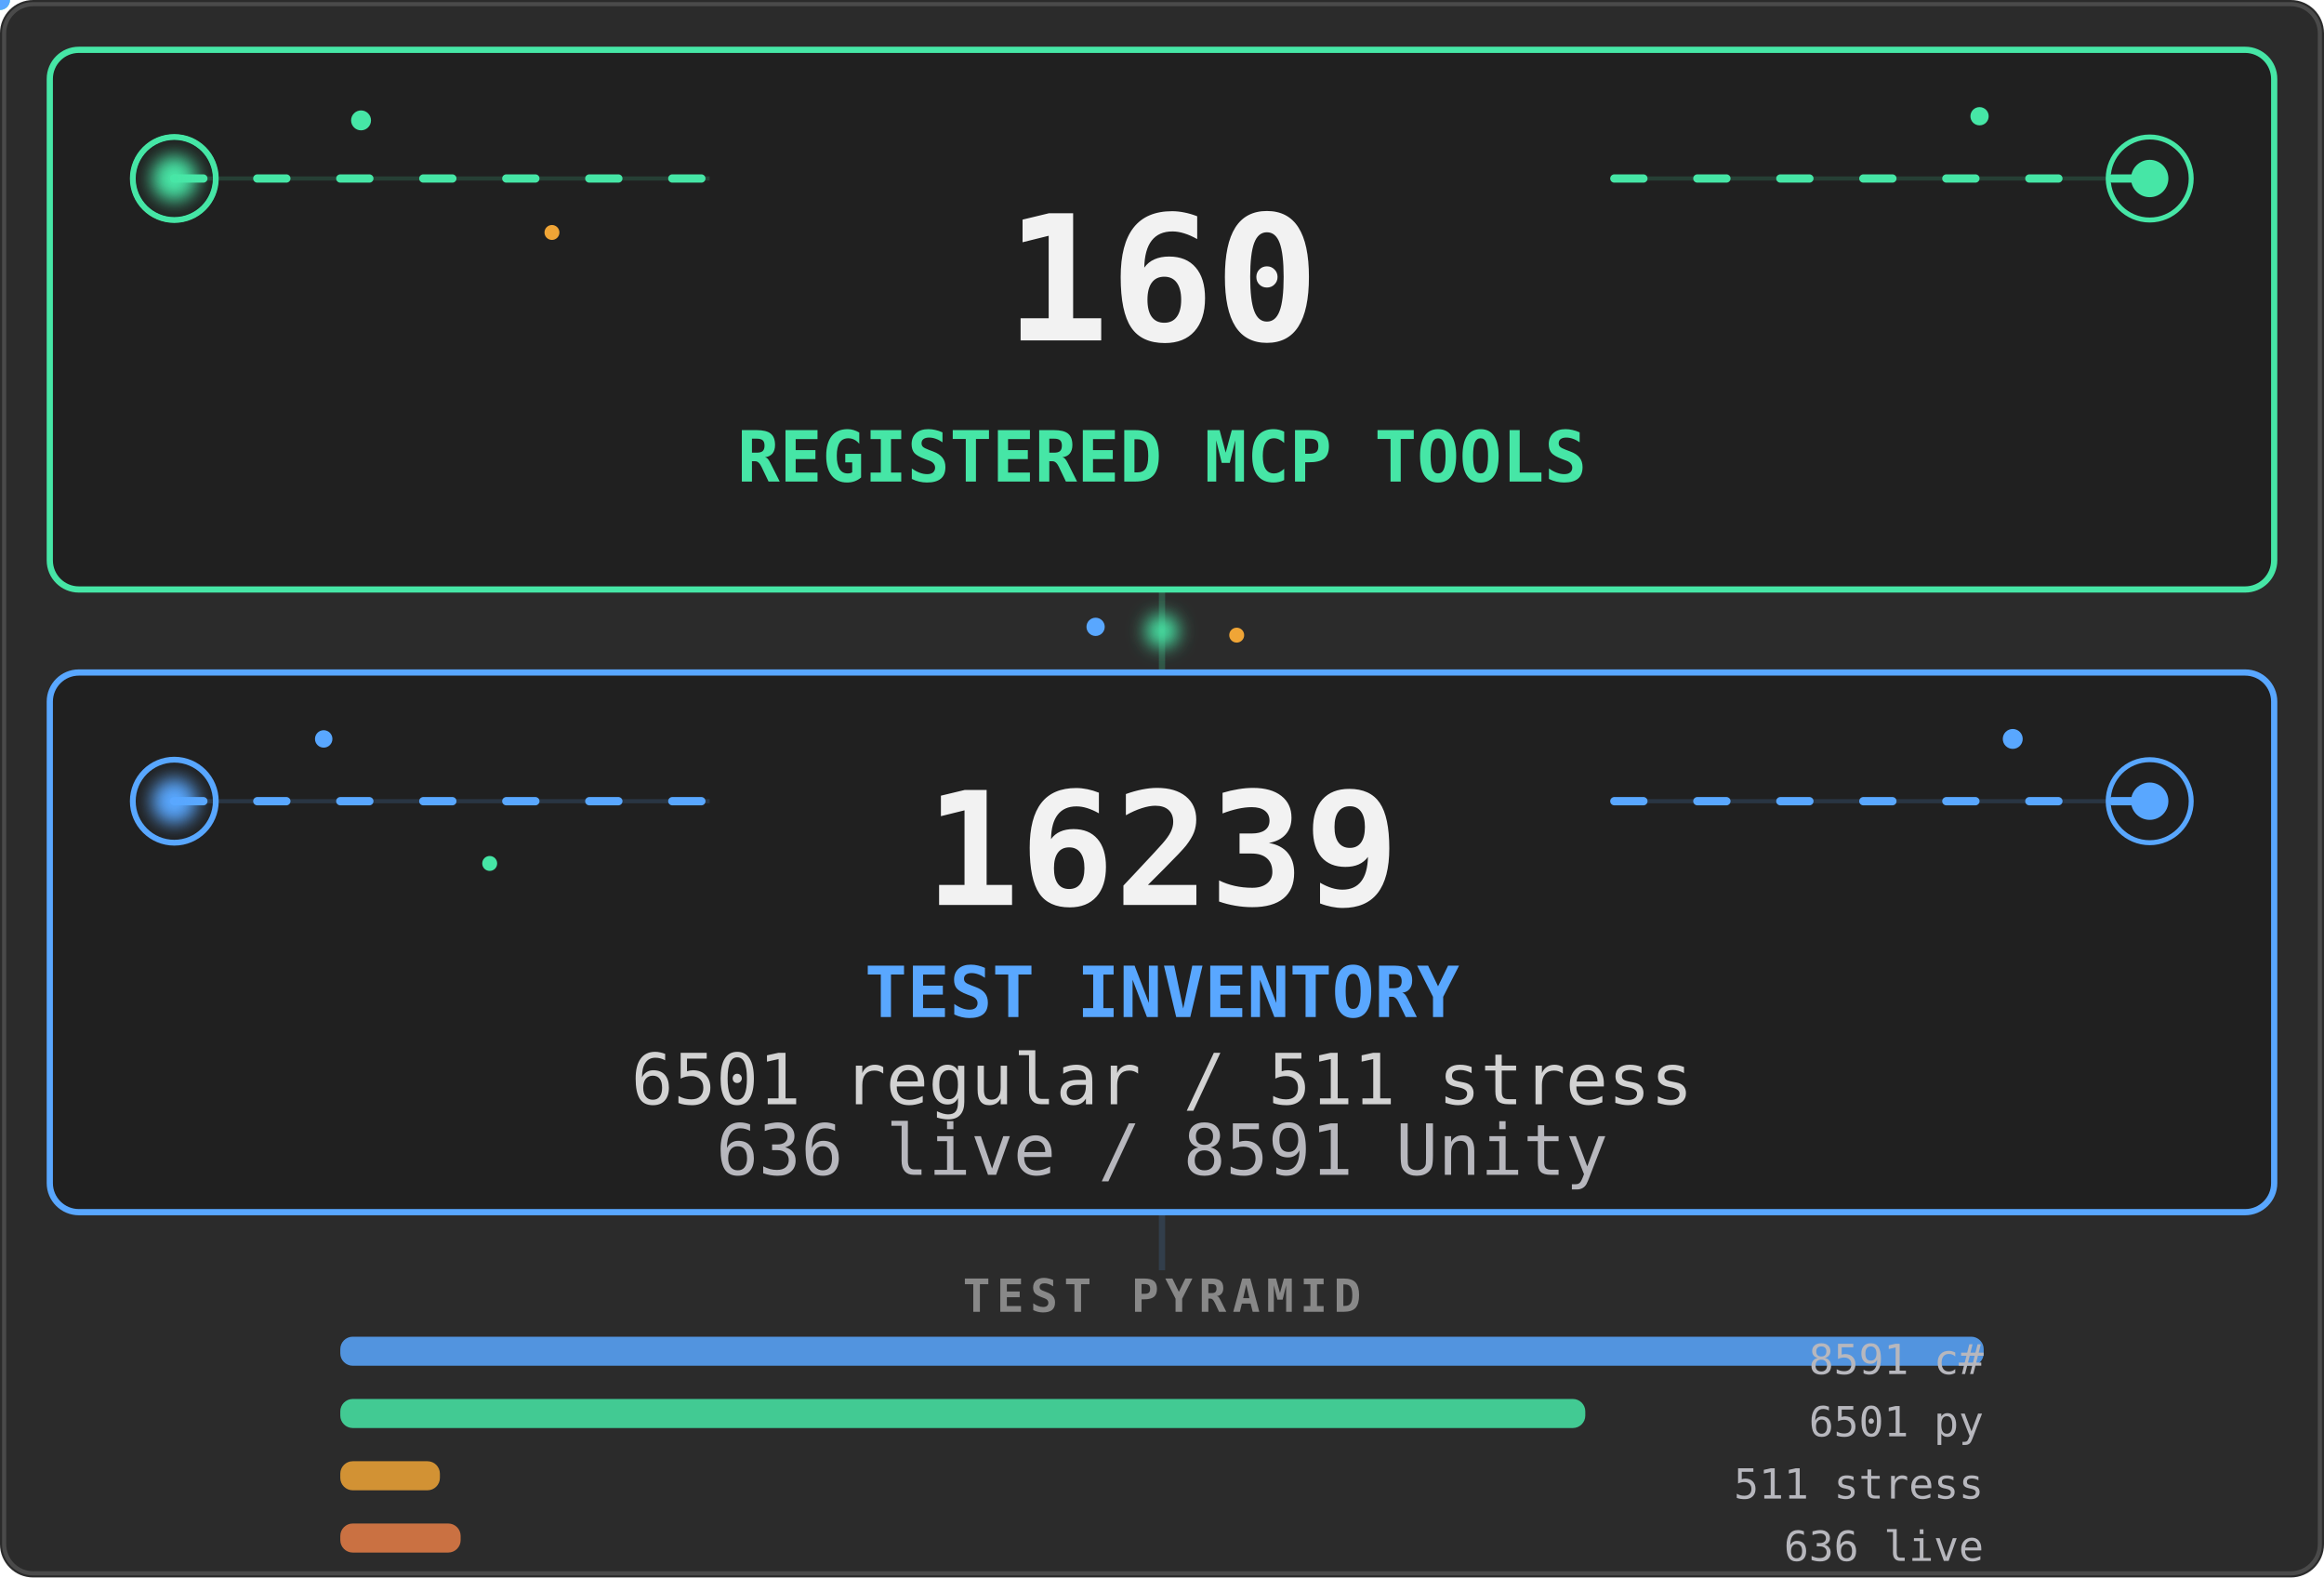
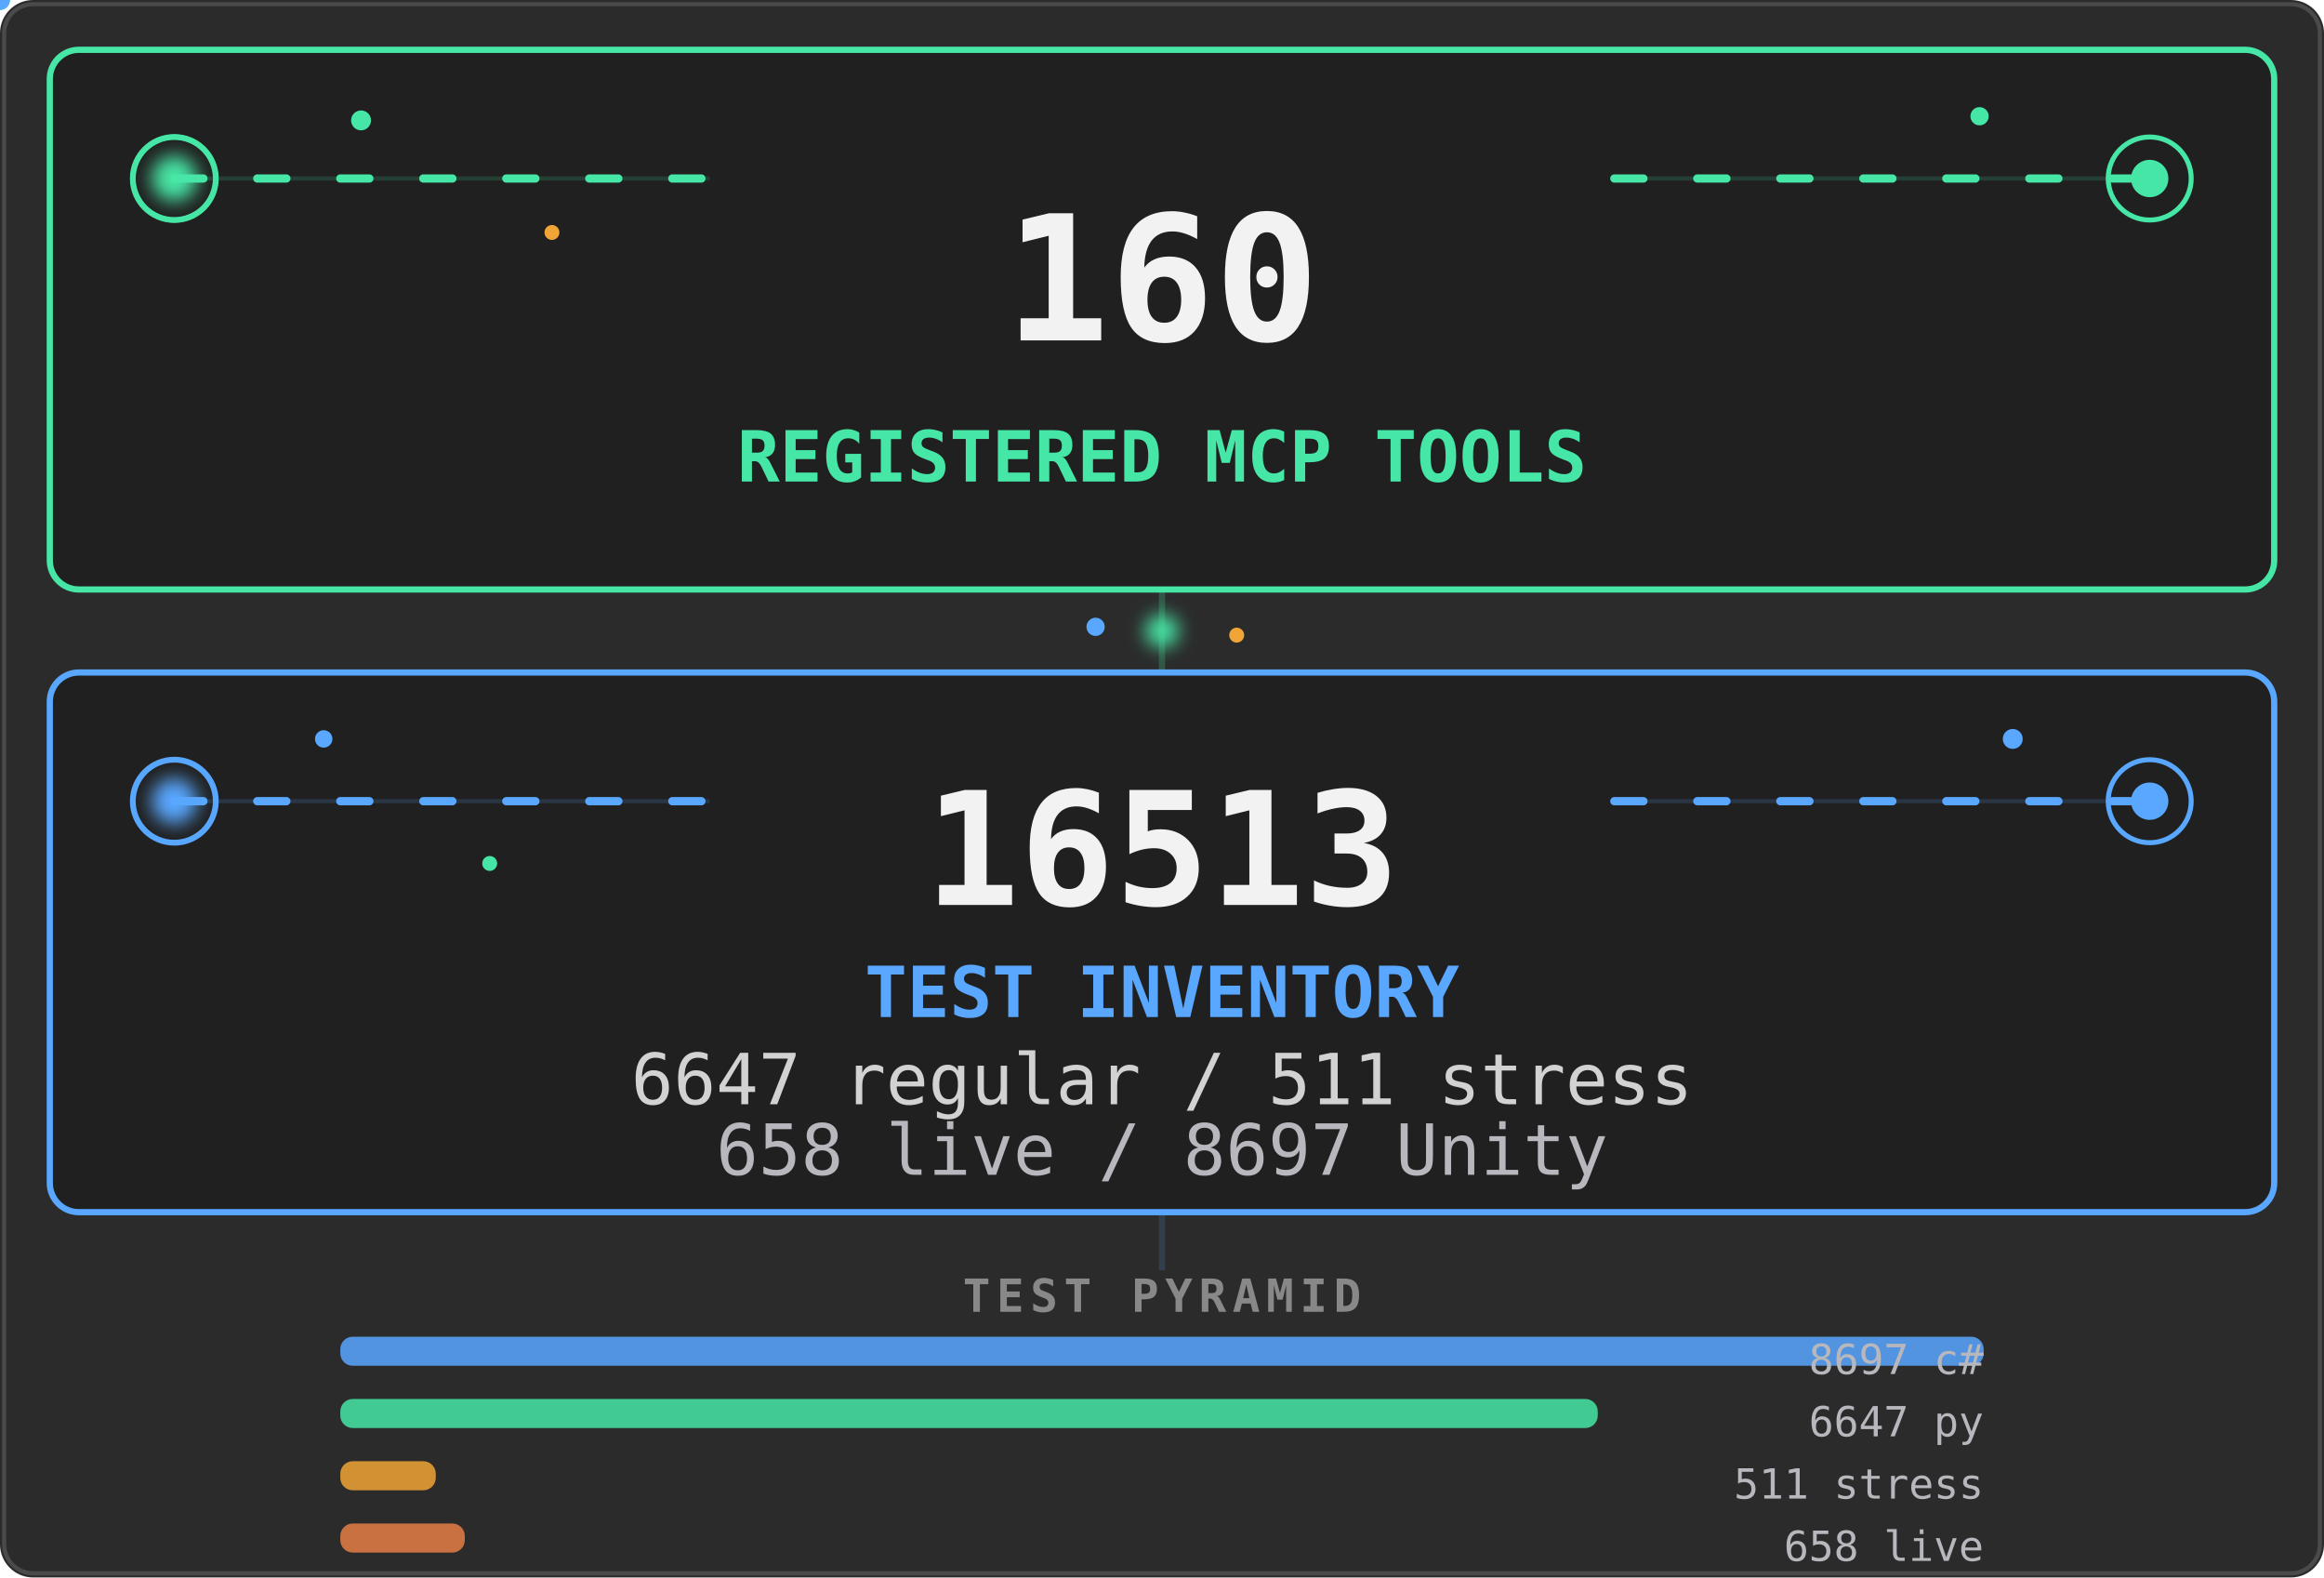
<svg xmlns="http://www.w3.org/2000/svg" viewBox="0 0 560 380" width="560" height="380" role="img" aria-labelledby="stats-title stats-desc">
  <defs>
    <filter id="stats-core-glow" x="-80%" y="-80%" width="260%" height="260%">
      <feGaussianBlur stdDeviation="2.2" />
    </filter>
    <clipPath id="stats-tools-clip">
      <rect x="12" y="12" width="536" height="130" rx="7" />
    </clipPath>
    <clipPath id="stats-tests-clip">
      <rect x="12" y="162" width="536" height="130" rx="7" />
    </clipPath>
    <linearGradient id="stats-tools-scan" x1="0" y1="0" x2="1" y2="0">
      <stop offset="0" stop-color="#46e6a6" stop-opacity="0" />
      <stop offset=".5" stop-color="#46e6a6" stop-opacity=".2" />
      <stop offset="1" stop-color="#46e6a6" stop-opacity="0" />
    </linearGradient>
    <linearGradient id="stats-tests-scan" x1="0" y1="0" x2="1" y2="0">
      <stop offset="0" stop-color="#59a7ff" stop-opacity="0" />
      <stop offset=".5" stop-color="#59a7ff" stop-opacity=".18" />
      <stop offset="1" stop-color="#59a7ff" stop-opacity="0" />
    </linearGradient>
  </defs>
  <style>
    .stats-card {
      fill: #202020;
      stroke-width: 1.5;
    }
    .stats-aura {
      transform-box: fill-box;
      transform-origin: center;
      animation: stats-aura-breathe 4.2s ease-in-out infinite;
    }
    .stats-aura-tests { animation-delay: -2.1s; }
    .stats-flow {
      fill: none;
      stroke-width: 2;
      stroke-linecap: round;
      stroke-dasharray: 7 13;
      animation: stats-flow 3.8s linear infinite;
    }
    .stats-flow-tests {
      animation-delay: -1.9s;
      animation-duration: 4.4s;
    }
    .stats-ring {
      fill: none;
      transform-box: fill-box;
      transform-origin: center;
      animation: stats-ring-life 3.2s ease-out infinite;
    }
    .stats-ring-mid { animation-delay: -1.05s; }
    .stats-ring-late { animation-delay: -2.1s; }
    .stats-ring-tests { animation-duration: 3.7s; }
    .stats-core {
      transform-box: fill-box;
      transform-origin: center;
      animation: stats-core-life 2.8s ease-in-out infinite;
    }
    .stats-core-tests {
      animation-delay: -1.4s;
      animation-duration: 3.2s;
    }
    .stats-scan {
      animation: stats-scan-yoyo 5.4s ease-in-out infinite alternate;
    }
    .stats-scan-tests {
      animation-delay: -2.7s;
      animation-duration: 6.2s;
    }
    .stats-spore {
      transform-box: fill-box;
      transform-origin: center;
      animation: stats-spore-drift 5.1s ease-in-out infinite alternate;
    }
    .stats-spore-b { animation-delay: -1.7s; animation-duration: 6.3s; }
    .stats-spore-c { animation-delay: -3.4s; animation-duration: 4.7s; }
    .stats-spore-phase-1 { animation-delay: -.6s; animation-duration: 5.5s; }
    .stats-spore-phase-2 { animation-delay: -1.3s; animation-duration: 4.8s; }
    .stats-spore-phase-3 { animation-delay: -2.2s; animation-duration: 6s; }
    .stats-spore-phase-4 { animation-delay: -3.1s; animation-duration: 5.2s; }
    .stats-spore-phase-5 { animation-delay: -4s; animation-duration: 6.6s; }
    .stats-spore-phase-6 { animation-delay: -4.8s; animation-duration: 5.8s; }
    .stats-bridge {
      transform-box: fill-box;
      transform-origin: center;
      animation: stats-bridge-life 3.6s ease-in-out infinite;
    }
    .motion-particle { pointer-events: none; }
    @keyframes stats-aura-breathe {
      0%, 100% { opacity: .07; transform: scale(.985); }
      50% { opacity: .2; transform: scale(1.015); }
    }
    @keyframes stats-flow {
      from { stroke-dashoffset: 0; }
      to { stroke-dashoffset: -40; }
    }
    @keyframes stats-ring-life {
      0% { opacity: .7; transform: scale(.45); }
      72%, 100% { opacity: 0; transform: scale(1.85); }
    }
    @keyframes stats-core-life {
      0%, 100% { opacity: .8; transform: scale(.86); }
      50% { opacity: 1; transform: scale(1.12); }
    }
    @keyframes stats-scan-yoyo {
      0% { opacity: 0; transform: translateX(-76px); }
      16%, 84% { opacity: .8; }
      100% { opacity: 0; transform: translateX(596px); }
    }
    @keyframes stats-spore-drift {
      0% { opacity: .2; transform: translate(-5px, 4px) scale(.72); }
      48% { opacity: .72; transform: translate(4px, -5px) scale(1.12); }
      100% { opacity: .3; transform: translate(9px, 3px) scale(.84); }
    }
    @keyframes stats-bridge-life {
      0%, 100% { opacity: .38; transform: scale(.82); }
      50% { opacity: 1; transform: scale(1.12); }
    }
    @media (prefers-reduced-motion: reduce) {
      .stats-aura, .stats-flow, .stats-ring, .stats-core,
      .stats-scan, .stats-spore, .stats-bridge {
        animation: none !important;
      }
      .stats-aura { opacity: .1; }
      .stats-flow { stroke-dasharray: none; opacity: .42; }
      .stats-ring { opacity: .18; }
      .stats-core { opacity: 1; }
      .stats-scan, .motion-particle { display: none; }
      .stats-spore { opacity: .3; }
      .stats-bridge { opacity: .75; }
    }
  </style>
  <rect width="560" height="380" rx="8" fill="#2b2b2b" />
  <rect x="1" y="1" width="558" height="378" rx="7" fill="none" stroke="#4a4a4a" />
  <path d="M280 142V162" stroke="#46e6a6" stroke-width="1.5" opacity=".22" />
  <circle class="stats-bridge" cx="280" cy="152" r="4" fill="#46e6a6" filter="url(#stats-core-glow)" />
  <circle class="stats-spore stats-spore-b stats-spore-phase-1" cx="264" cy="151" r="2.2" fill="#59a7ff" />
  <circle class="stats-spore stats-spore-c stats-spore-phase-2" cx="298" cy="153" r="1.8" fill="#f0a536" />
  <rect class="stats-aura" x="12" y="12" width="536" height="130" rx="7" fill="#46e6a6" />
  <rect class="stats-card" x="12" y="12" width="536" height="130" rx="7" stroke="#46e6a6" />
  <g clip-path="url(#stats-tools-clip)">
    <rect class="stats-scan" x="-70" y="12" width="74" height="130" fill="url(#stats-tools-scan)" />
  </g>
  <path d="M42 43H171M389 43H518" stroke="#46e6a6" opacity=".16" />
  <path class="stats-flow" d="M42 43H171M389 43H518" stroke="#46e6a6" />
  <g aria-hidden="true">
    <circle class="stats-ring" cx="42" cy="43" r="10" stroke="#46e6a6" stroke-width="1.4" />
    <circle class="stats-ring stats-ring-mid" cx="42" cy="43" r="10" stroke="#46e6a6" stroke-width="1.2" />
    <circle class="stats-ring stats-ring-late" cx="518" cy="43" r="10" stroke="#46e6a6" stroke-width="1.2" />
    <circle class="stats-core" cx="42" cy="43" r="5.5" fill="#46e6a6" filter="url(#stats-core-glow)" />
    <circle class="stats-core" cx="518" cy="43" r="4.5" fill="#46e6a6" />
    <circle class="stats-spore" cx="87" cy="29" r="2.4" fill="#46e6a6" />
    <circle class="stats-spore stats-spore-b stats-spore-phase-3" cx="133" cy="56" r="1.8" fill="#f0a536" />
    <circle class="stats-spore stats-spore-c stats-spore-phase-4" cx="477" cy="28" r="2.2" fill="#46e6a6" />
    <g class="motion-particle">
      <circle r="2.4" fill="#46e6a6">
        <animateMotion dur="4.8s" begin="-1.3s" repeatCount="indefinite" path="M42 43H171" />
        <animate attributeName="opacity" values="0;.9;.9;0" dur="4.8s" begin="-1.3s" repeatCount="indefinite" />
      </circle>
    </g>
    <g class="motion-particle">
      <circle r="2" fill="#46e6a6">
        <animateMotion dur="5.6s" begin="-4.1s" repeatCount="indefinite" path="M389 43H518" />
        <animate attributeName="opacity" values="0;.75;.75;0" dur="5.6s" begin="-4.1s" repeatCount="indefinite" />
      </circle>
    </g>
  </g>
  <g font-family="ui-monospace, SFMono-Regular, Menlo, Consolas, monospace">
    <text x="280" y="82" text-anchor="middle" fill="#f2f2f2" font-size="42" data-biome-marker="TOOLS" font-weight="700" data-mobile-critical="true">160</text>
    <text x="280" y="116" text-anchor="middle" fill="#46e6a6" font-size="17" font-weight="700" data-mobile-critical="true">REGISTERED MCP TOOLS</text>
  </g>
  <rect class="stats-aura stats-aura-tests" x="12" y="162" width="536" height="130" rx="7" fill="#59a7ff" />
  <rect class="stats-card stats-card-tests" x="12" y="162" width="536" height="130" rx="7" stroke="#59a7ff" />
  <g clip-path="url(#stats-tests-clip)">
    <rect class="stats-scan stats-scan-tests" x="-70" y="162" width="74" height="130" fill="url(#stats-tests-scan)" />
  </g>
  <path d="M42 193H171M389 193H518" stroke="#59a7ff" opacity=".16" />
  <path class="stats-flow stats-flow-tests" d="M42 193H171M389 193H518" stroke="#59a7ff" />
  <g aria-hidden="true">
    <circle class="stats-ring stats-ring-tests" cx="42" cy="193" r="10" stroke="#59a7ff" stroke-width="1.4" />
    <circle class="stats-ring stats-ring-mid stats-ring-tests" cx="518" cy="193" r="10" stroke="#59a7ff" stroke-width="1.2" />
    <circle class="stats-core stats-core-tests" cx="42" cy="193" r="5.5" fill="#59a7ff" filter="url(#stats-core-glow)" />
    <circle class="stats-core stats-core-tests" cx="518" cy="193" r="4.5" fill="#59a7ff" />
    <circle class="stats-spore stats-spore-c stats-spore-phase-5" cx="78" cy="178" r="2.1" fill="#59a7ff" />
    <circle class="stats-spore stats-spore-phase-6" cx="118" cy="208" r="1.8" fill="#46e6a6" />
    <circle class="stats-spore stats-spore-b stats-spore-phase-2" cx="485" cy="178" r="2.4" fill="#59a7ff" />
    <g class="motion-particle">
      <circle r="2.4" fill="#59a7ff">
        <animateMotion dur="5.2s" begin="-3.7s" repeatCount="indefinite" path="M42 193H171" />
        <animate attributeName="opacity" values="0;.9;.9;0" dur="5.2s" begin="-3.7s" repeatCount="indefinite" />
      </circle>
    </g>
    <g class="motion-particle">
      <circle r="2" fill="#59a7ff">
        <animateMotion dur="4.6s" begin="-.8s" repeatCount="indefinite" path="M389 193H518" />
        <animate attributeName="opacity" values="0;.75;.75;0" dur="4.6s" begin="-.8s" repeatCount="indefinite" />
      </circle>
    </g>
  </g>
  <g font-family="ui-monospace, SFMono-Regular, Menlo, Consolas, monospace">
-     <text x="280" y="218" text-anchor="middle" fill="#f2f2f2" font-size="38" data-biome-marker="TESTS" font-weight="700" data-mobile-critical="true">16239</text>
+     <text x="280" y="218" text-anchor="middle" fill="#f2f2f2" font-size="38" data-biome-marker="TESTS" font-weight="700" data-mobile-critical="true">16513</text>
    <text x="280" y="245" text-anchor="middle" fill="#59a7ff" font-size="17" font-weight="700" data-mobile-critical="true">TEST INVENTORY</text>
-     <text x="280" y="266" text-anchor="middle" fill="#d2d2d2" font-size="17" data-biome-marker="BREAKDOWN_PRIMARY" data-mobile-critical="true">6501 regular / 511 stress</text>
-     <text x="280" y="283" text-anchor="middle" fill="#b7b7bd" font-size="17" data-biome-marker="BREAKDOWN_SECONDARY" data-mobile-critical="true">636 live / 8591 Unity</text>
+     <text x="280" y="266" text-anchor="middle" fill="#d2d2d2" font-size="17" data-biome-marker="BREAKDOWN_PRIMARY" data-mobile-critical="true">6647 regular / 511 stress</text>
+     <text x="280" y="283" text-anchor="middle" fill="#b7b7bd" font-size="17" data-biome-marker="BREAKDOWN_SECONDARY" data-mobile-critical="true">658 live / 8697 Unity</text>
  </g>
  <path d="M280 292V306" stroke="#59a7ff" stroke-width="1.5" opacity=".15" />
  <g font-family="ui-monospace, SFMono-Regular, Menlo, Consolas, monospace">
    <text x="280" y="316" text-anchor="middle" fill="#888" font-size="11" font-weight="600" letter-spacing="1.5">TEST PYRAMID</text>
    <rect data-biome-bar="CS" x="82" y="322" height="7" width="396" rx="3" fill="#59a7ff" opacity=".85" />
-     <text data-biome-bar-label="CS" x="478" y="331" text-anchor="end" fill="#b7b7bd" font-size="10">8591 c#</text>
-     <rect data-biome-bar="PY" x="82" y="337" height="7" width="300" rx="3" fill="#46e6a6" opacity=".85" />
-     <text data-biome-bar-label="PY" x="478" y="346" text-anchor="end" fill="#b7b7bd" font-size="10">6501 py</text>
-     <rect data-biome-bar="STRESS" x="82" y="352" height="7" width="24" rx="3" fill="#f0a536" opacity=".85" />
+     <text data-biome-bar-label="CS" x="478" y="331" text-anchor="end" fill="#b7b7bd" font-size="10">8697 c#</text>
+     <rect data-biome-bar="PY" x="82" y="337" height="7" width="303" rx="3" fill="#46e6a6" opacity=".85" />
+     <text data-biome-bar-label="PY" x="478" y="346" text-anchor="end" fill="#b7b7bd" font-size="10">6647 py</text>
+     <rect data-biome-bar="STRESS" x="82" y="352" height="7" width="23" rx="3" fill="#f0a536" opacity=".85" />
    <text data-biome-bar-label="STRESS" x="478" y="361" text-anchor="end" fill="#b7b7bd" font-size="10">511 stress</text>
-     <rect data-biome-bar="LIVE" x="82" y="367" height="7" width="29" rx="3" fill="#e67e46" opacity=".85" />
-     <text data-biome-bar-label="LIVE" x="478" y="376" text-anchor="end" fill="#b7b7bd" font-size="10">636 live</text>
+     <rect data-biome-bar="LIVE" x="82" y="367" height="7" width="30" rx="3" fill="#e67e46" opacity=".85" />
+     <text data-biome-bar-label="LIVE" x="478" y="376" text-anchor="end" fill="#b7b7bd" font-size="10">658 live</text>
  </g>
</svg>
